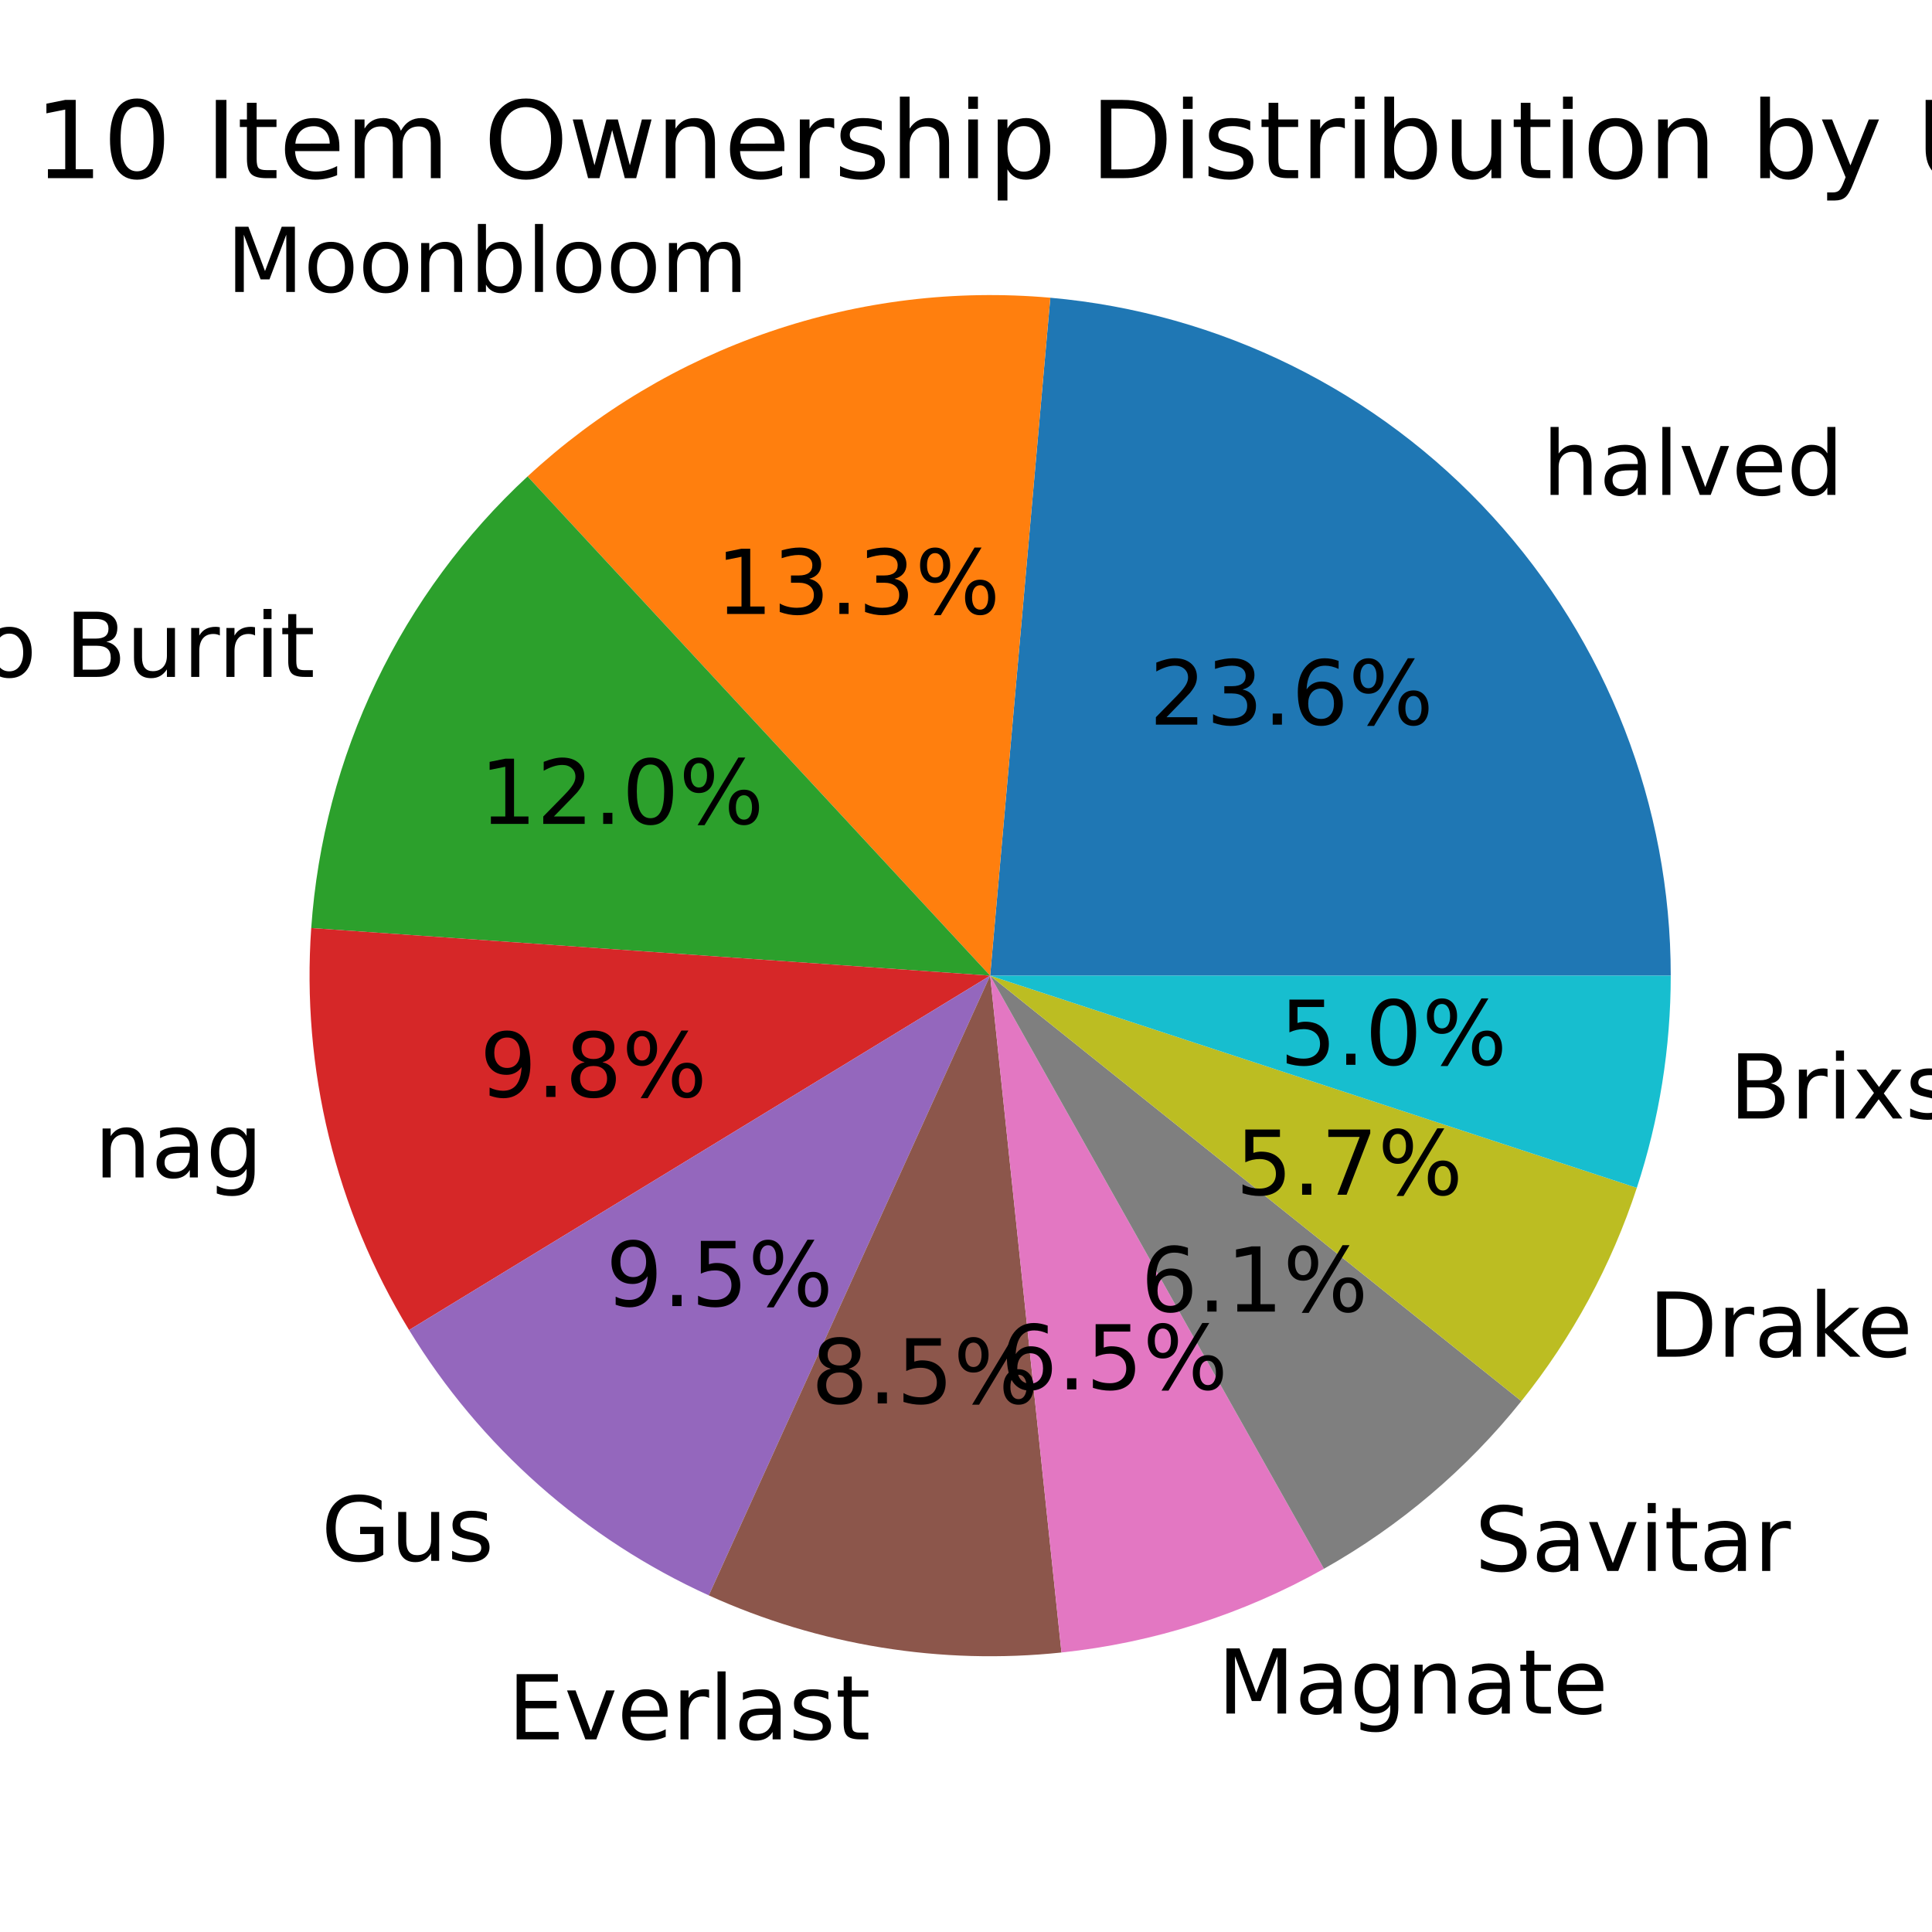
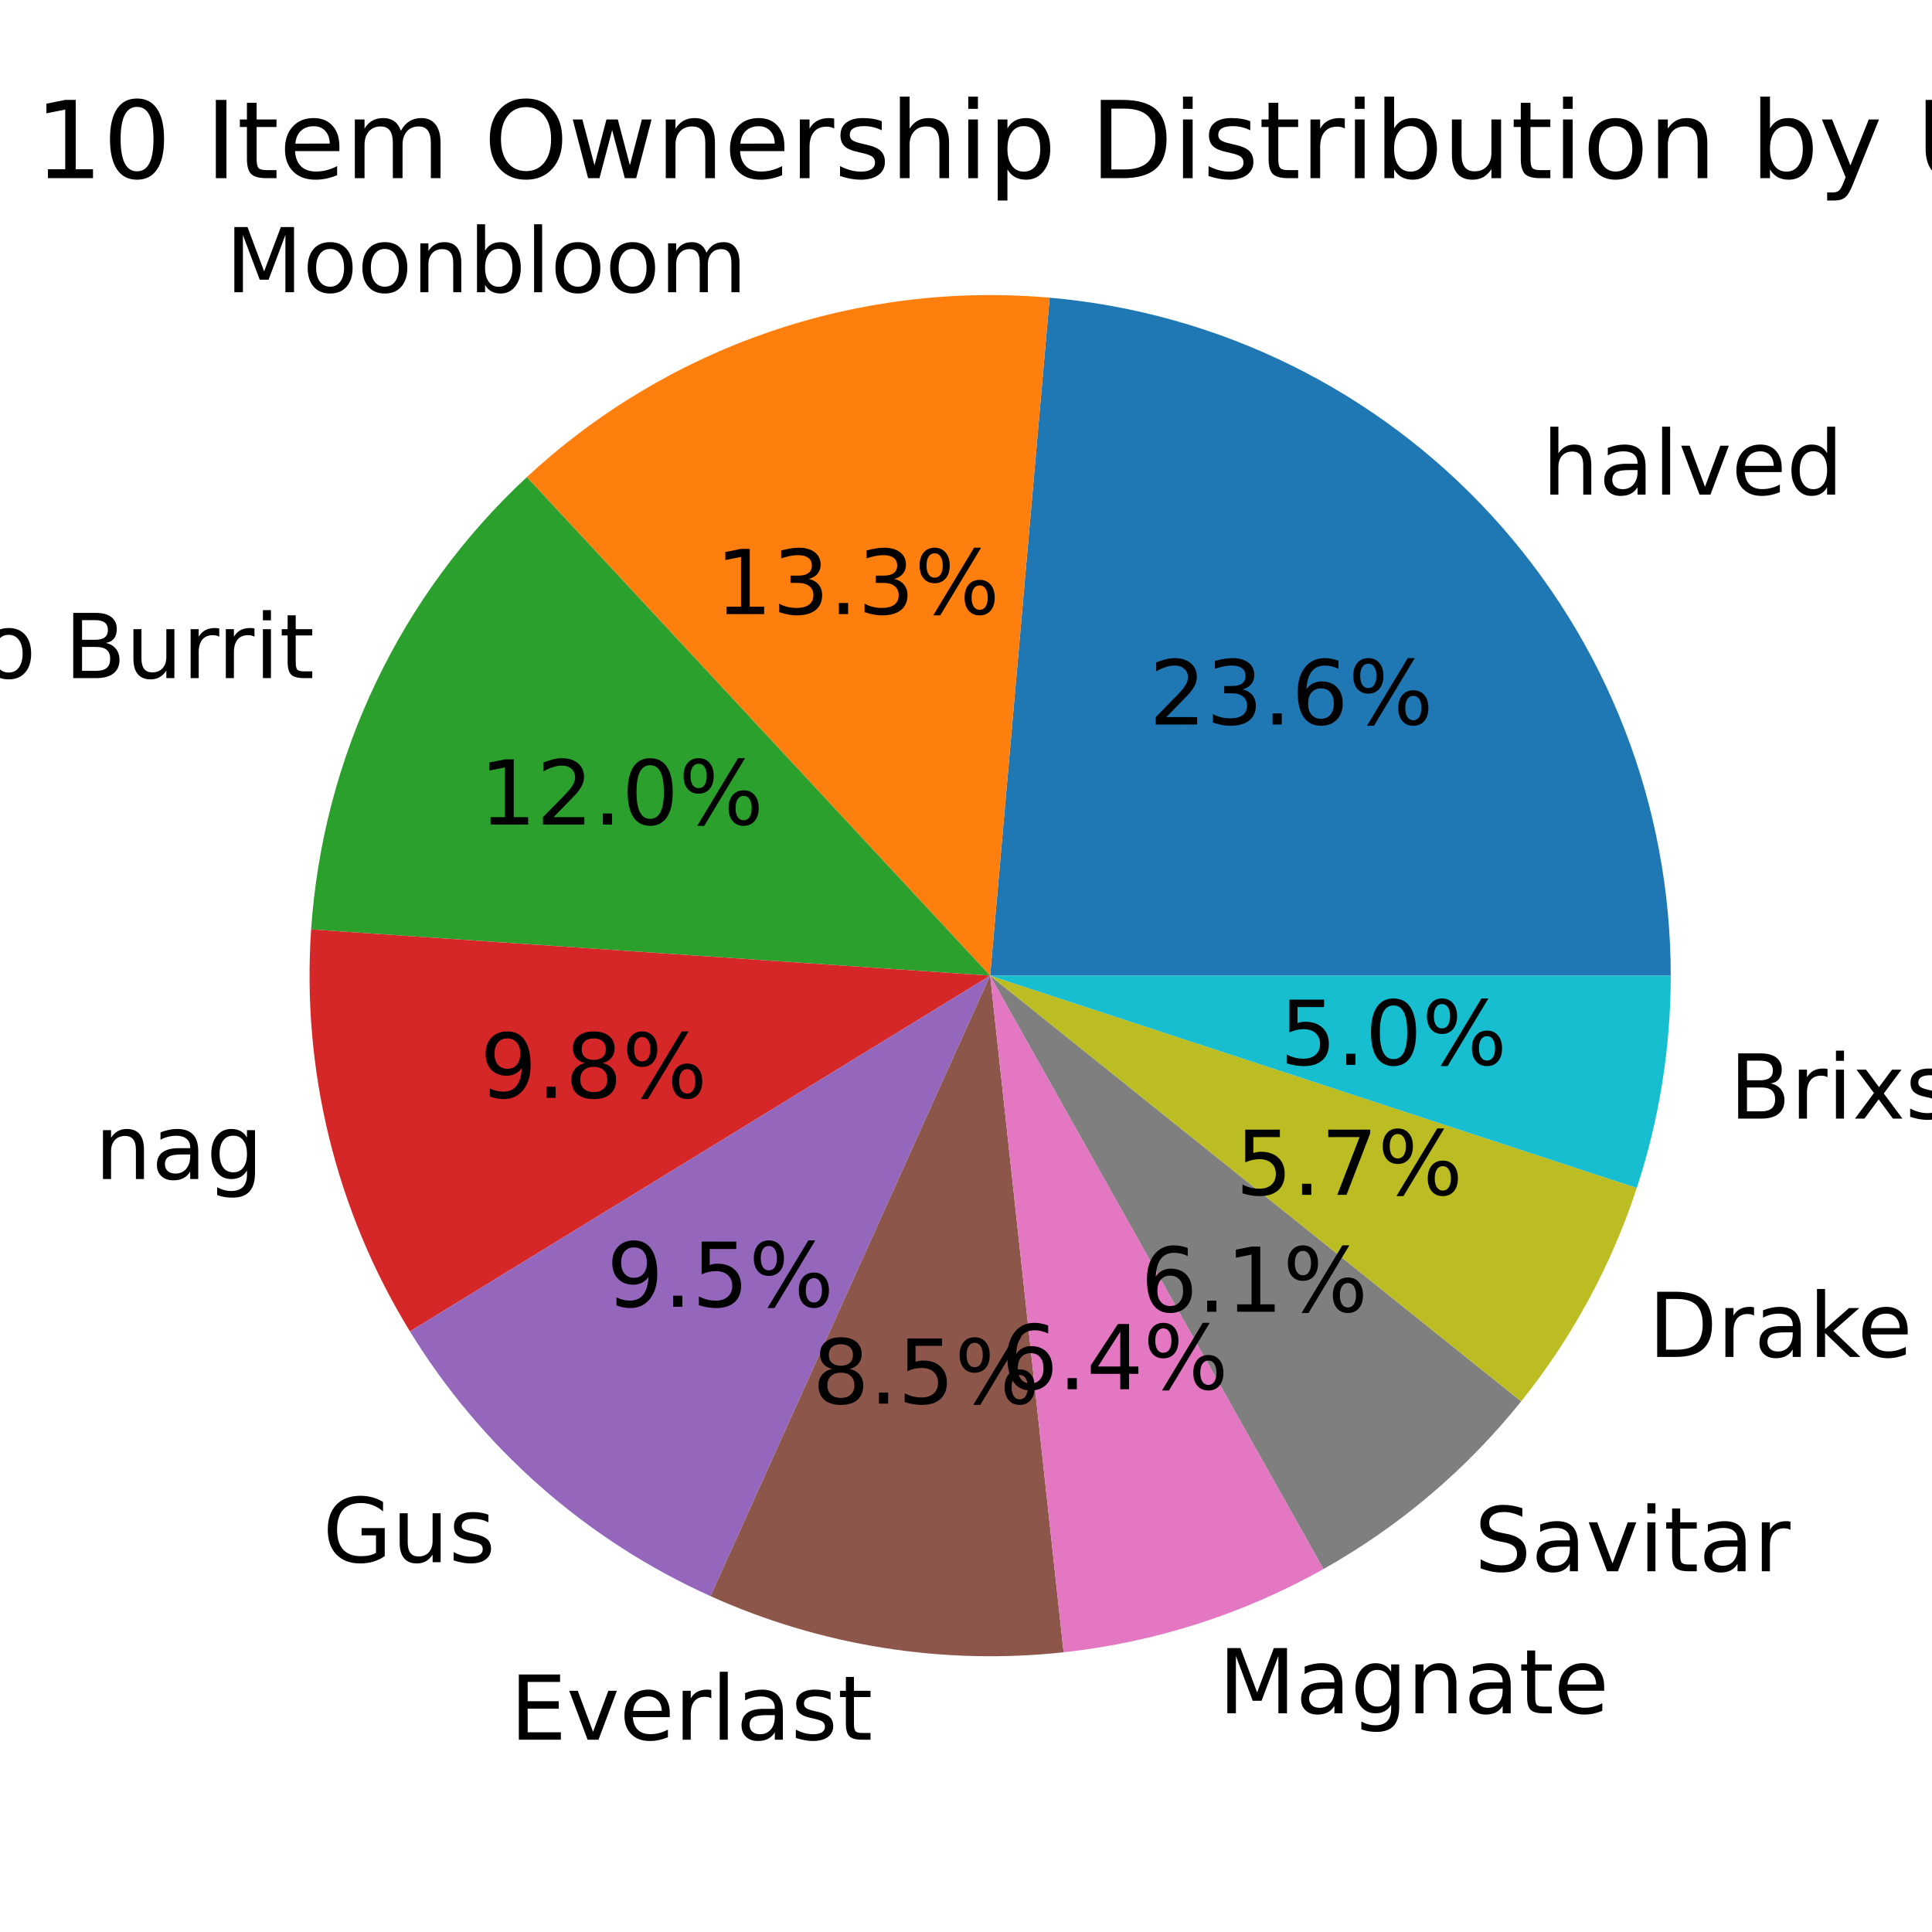
<svg xmlns="http://www.w3.org/2000/svg" xmlns:xlink="http://www.w3.org/1999/xlink" width="216pt" height="216pt" viewBox="0 0 216 216" version="1.1">
  <defs>
    <style type="text/css">*{stroke-linejoin: round; stroke-linecap: butt}</style>
  </defs>
  <g id="figure_1">
    <g id="patch_1">
      <path d="M 0 216  L 216 216  L 216 0  L 0 0  z " style="fill: #ffffff" />
    </g>
    <g id="axes_1">
      <g id="patch_2">
-         <path d="M 186.791 109.08  C 186.791 90.07 179.667 71.733 166.832 57.709  C 153.998 43.685 136.363 34.968 117.427 33.287  L 110.7 109.08  z " style="fill: #1f77b4" />
+         <path d="M 186.791 109.08  C 186.791 90.057 179.657 71.709 166.807 57.682  C 153.958 43.655 136.304 34.944 117.353 33.281  L 110.7 109.08  z " style="fill: #1f77b4" />
      </g>
      <g id="patch_3">
-         <path d="M 117.427 33.287  C 106.83 32.347 96.153 33.639 86.087 37.08  C 76.021 40.521 66.787 46.035 58.983 53.266  L 110.7 109.08  z " style="fill: #ff7f0e" />
+         <path d="M 117.353 33.281  C 106.749 32.35 96.066 33.655 85.997 37.111  C 75.928 40.567 66.696 46.097 58.899 53.345  L 110.7 109.08  z " style="fill: #ff7f0e" />
      </g>
      <g id="patch_4">
-         <path d="M 58.983 53.266  C 51.953 59.78 46.217 67.563 42.077 76.207  C 37.936 84.85 35.466 94.198 34.795 103.758  L 110.7 109.08  z " style="fill: #2ca02c" />
+         <path d="M 58.899 53.345  C 51.874 59.873 46.147 67.672 42.019 76.328  C 37.891 84.984 35.436 94.343 34.785 103.911  L 110.7 109.08  z " style="fill: #2ca02c" />
      </g>
      <g id="patch_5">
-         <path d="M 34.795 103.758  C 34.247 111.587 34.912 119.454 36.769 127.079  C 38.625 134.704 41.65 141.997 45.736 148.697  L 110.7 109.08  z " style="fill: #d62728" />
+         <path d="M 34.785 103.911  C 34.251 111.746 34.934 119.617 36.809 127.243  C 38.683 134.869 41.727 142.159 45.832 148.854  L 110.7 109.08  z " style="fill: #d62728" />
      </g>
      <g id="patch_6">
-         <path d="M 45.736 148.697  C 49.685 155.173 54.581 161.023 60.26 166.051  C 65.94 171.079 72.339 175.23 79.246 178.366  L 110.7 109.08  z " style="fill: #9467bd" />
+         <path d="M 45.832 148.854  C 49.8 155.325 54.713 161.166 60.41 166.183  C 66.106 171.199 72.521 175.335 79.441 178.454  L 110.7 109.08  z " style="fill: #9467bd" />
      </g>
      <g id="patch_7">
-         <path d="M 79.246 178.366  C 85.389 181.154 91.875 183.113 98.534 184.192  C 105.193 185.271 111.966 185.459 118.674 184.752  L 110.7 109.08  z " style="fill: #8c564b" />
+         <path d="M 79.441 178.454  C 85.595 181.227 92.091 183.169 98.758 184.228  C 105.425 185.287 112.203 185.455 118.913 184.726  L 110.7 109.08  z " style="fill: #8c564b" />
      </g>
      <g id="patch_8">
-         <path d="M 118.674 184.752  C 123.82 184.21 128.897 183.144 133.826 181.572  C 138.755 179.999 143.511 177.928 148.02 175.39  L 110.7 109.08  z " style="fill: #e377c2" />
+         <path d="M 118.913 184.726  C 124.008 184.173 129.034 183.107 133.915 181.543  C 138.796 179.979 143.506 177.927 147.974 175.416  L 110.7 109.08  z " style="fill: #e377c2" />
      </g>
      <g id="patch_9">
-         <path d="M 148.02 175.39  C 152.255 173.007 156.252 170.223 159.956 167.077  C 163.66 163.931 167.055 160.438 170.092 156.644  L 110.7 109.08  z " style="fill: #7f7f7f" />
+         <path d="M 147.974 175.416  C 152.213 173.034 156.215 170.251 159.923 167.105  C 163.632 163.959 167.03 160.465 170.071 156.671  L 110.7 109.08  z " style="fill: #7f7f7f" />
      </g>
      <g id="patch_10">
-         <path d="M 170.092 156.644  C 172.934 153.096 175.452 149.3 177.616 145.303  C 179.78 141.305 181.581 137.121 182.999 132.802  L 110.7 109.08  z " style="fill: #bcbd22" />
+         <path d="M 170.071 156.671  C 172.916 153.121 175.437 149.324 177.604 145.324  C 179.771 141.325 181.575 137.139 182.994 132.817  L 110.7 109.08  z " style="fill: #bcbd22" />
      </g>
      <g id="patch_11">
-         <path d="M 182.999 132.802  C 184.253 128.98 185.202 125.064 185.837 121.092  C 186.472 117.119 186.791 113.103 186.791 109.08  L 110.7 109.08  z " style="fill: #17becf" />
+         <path d="M 182.994 132.817  C 184.249 128.992 185.2 125.074 185.836 121.099  C 186.471 117.124 186.791 113.105 186.791 109.08  L 110.7 109.08  z " style="fill: #17becf" />
      </g>
      <g id="matplotlib.axis_1" />
      <g id="matplotlib.axis_2" />
      <g id="text_1">
-         <g transform="translate(172.4457 55.3313) scale(0.1 -0.1)">
+         <g transform="translate(172.4182 55.3013) scale(0.1 -0.1)">
          <defs>
            <path id="DejaVuSans-68" d="M 3513 2113  L 3513 0  L 2938 0  L 2938 2094  Q 2938 2591 2744 2837  Q 2550 3084 2163 3084  Q 1697 3084 1428 2787  Q 1159 2491 1159 1978  L 1159 0  L 581 0  L 581 4863  L 1159 4863  L 1159 2956  Q 1366 3272 1645 3428  Q 1925 3584 2291 3584  Q 2894 3584 3203 3211  Q 3513 2838 3513 2113  z " transform="scale(0.015625)" />
            <path id="DejaVuSans-61" d="M 2194 1759  Q 1497 1759 1228 1600  Q 959 1441 959 1056  Q 959 750 1161 570  Q 1363 391 1709 391  Q 2188 391 2477 730  Q 2766 1069 2766 1631  L 2766 1759  L 2194 1759  z M 3341 1997  L 3341 0  L 2766 0  L 2766 531  Q 2569 213 2275 61  Q 1981 -91 1556 -91  Q 1019 -91 701 211  Q 384 513 384 1019  Q 384 1609 779 1909  Q 1175 2209 1959 2209  L 2766 2209  L 2766 2266  Q 2766 2663 2505 2880  Q 2244 3097 1772 3097  Q 1472 3097 1187 3025  Q 903 2953 641 2809  L 641 3341  Q 956 3463 1253 3523  Q 1550 3584 1831 3584  Q 2591 3584 2966 3190  Q 3341 2797 3341 1997  z " transform="scale(0.015625)" />
            <path id="DejaVuSans-6c" d="M 603 4863  L 1178 4863  L 1178 0  L 603 0  L 603 4863  z " transform="scale(0.015625)" />
            <path id="DejaVuSans-76" d="M 191 3500  L 800 3500  L 1894 563  L 2988 3500  L 3597 3500  L 2284 0  L 1503 0  L 191 3500  z " transform="scale(0.015625)" />
            <path id="DejaVuSans-65" d="M 3597 1894  L 3597 1613  L 953 1613  Q 991 1019 1311 708  Q 1631 397 2203 397  Q 2534 397 2845 478  Q 3156 559 3463 722  L 3463 178  Q 3153 47 2828 -22  Q 2503 -91 2169 -91  Q 1331 -91 842 396  Q 353 884 353 1716  Q 353 2575 817 3079  Q 1281 3584 2069 3584  Q 2775 3584 3186 3129  Q 3597 2675 3597 1894  z M 3022 2063  Q 3016 2534 2758 2815  Q 2500 3097 2075 3097  Q 1594 3097 1305 2825  Q 1016 2553 972 2059  L 3022 2063  z " transform="scale(0.015625)" />
            <path id="DejaVuSans-64" d="M 2906 2969  L 2906 4863  L 3481 4863  L 3481 0  L 2906 0  L 2906 525  Q 2725 213 2448 61  Q 2172 -91 1784 -91  Q 1150 -91 751 415  Q 353 922 353 1747  Q 353 2572 751 3078  Q 1150 3584 1784 3584  Q 2172 3584 2448 3432  Q 2725 3281 2906 2969  z M 947 1747  Q 947 1113 1208 752  Q 1469 391 1925 391  Q 2381 391 2643 752  Q 2906 1113 2906 1747  Q 2906 2381 2643 2742  Q 2381 3103 1925 3103  Q 1469 3103 1208 2742  Q 947 2381 947 1747  z " transform="scale(0.015625)" />
          </defs>
          <use xlink:href="#DejaVuSans-68" />
          <use xlink:href="#DejaVuSans-61" x="63.379" />
          <use xlink:href="#DejaVuSans-6c" x="124.658" />
          <use xlink:href="#DejaVuSans-76" x="152.441" />
          <use xlink:href="#DejaVuSans-65" x="211.621" />
          <use xlink:href="#DejaVuSans-64" x="273.145" />
        </g>
      </g>
      <g id="text_2">
-         <g transform="translate(128.4959 81.01678) scale(0.1 -0.1)">
+         <g transform="translate(128.4809 81.00042) scale(0.1 -0.1)">
          <defs>
            <path id="DejaVuSans-32" d="M 1228 531  L 3431 531  L 3431 0  L 469 0  L 469 531  Q 828 903 1448 1529  Q 2069 2156 2228 2338  Q 2531 2678 2651 2914  Q 2772 3150 2772 3378  Q 2772 3750 2511 3984  Q 2250 4219 1831 4219  Q 1534 4219 1204 4116  Q 875 4013 500 3803  L 500 4441  Q 881 4594 1212 4672  Q 1544 4750 1819 4750  Q 2544 4750 2975 4387  Q 3406 4025 3406 3419  Q 3406 3131 3298 2873  Q 3191 2616 2906 2266  Q 2828 2175 2409 1742  Q 1991 1309 1228 531  z " transform="scale(0.015625)" />
            <path id="DejaVuSans-33" d="M 2597 2516  Q 3050 2419 3304 2112  Q 3559 1806 3559 1356  Q 3559 666 3084 287  Q 2609 -91 1734 -91  Q 1441 -91 1130 -33  Q 819 25 488 141  L 488 750  Q 750 597 1062 519  Q 1375 441 1716 441  Q 2309 441 2620 675  Q 2931 909 2931 1356  Q 2931 1769 2642 2001  Q 2353 2234 1838 2234  L 1294 2234  L 1294 2753  L 1863 2753  Q 2328 2753 2575 2939  Q 2822 3125 2822 3475  Q 2822 3834 2567 4026  Q 2313 4219 1838 4219  Q 1578 4219 1281 4162  Q 984 4106 628 3988  L 628 4550  Q 988 4650 1302 4700  Q 1616 4750 1894 4750  Q 2613 4750 3031 4423  Q 3450 4097 3450 3541  Q 3450 3153 3228 2886  Q 3006 2619 2597 2516  z " transform="scale(0.015625)" />
            <path id="DejaVuSans-2e" d="M 684 794  L 1344 794  L 1344 0  L 684 0  L 684 794  z " transform="scale(0.015625)" />
            <path id="DejaVuSans-36" d="M 2113 2584  Q 1688 2584 1439 2293  Q 1191 2003 1191 1497  Q 1191 994 1439 701  Q 1688 409 2113 409  Q 2538 409 2786 701  Q 3034 994 3034 1497  Q 3034 2003 2786 2293  Q 2538 2584 2113 2584  z M 3366 4563  L 3366 3988  Q 3128 4100 2886 4159  Q 2644 4219 2406 4219  Q 1781 4219 1451 3797  Q 1122 3375 1075 2522  Q 1259 2794 1537 2939  Q 1816 3084 2150 3084  Q 2853 3084 3261 2657  Q 3669 2231 3669 1497  Q 3669 778 3244 343  Q 2819 -91 2113 -91  Q 1303 -91 875 529  Q 447 1150 447 2328  Q 447 3434 972 4092  Q 1497 4750 2381 4750  Q 2619 4750 2861 4703  Q 3103 4656 3366 4563  z " transform="scale(0.015625)" />
            <path id="DejaVuSans-25" d="M 4653 2053  Q 4381 2053 4226 1822  Q 4072 1591 4072 1178  Q 4072 772 4226 539  Q 4381 306 4653 306  Q 4919 306 5073 539  Q 5228 772 5228 1178  Q 5228 1588 5073 1820  Q 4919 2053 4653 2053  z M 4653 2450  Q 5147 2450 5437 2106  Q 5728 1763 5728 1178  Q 5728 594 5436 251  Q 5144 -91 4653 -91  Q 4153 -91 3862 251  Q 3572 594 3572 1178  Q 3572 1766 3864 2108  Q 4156 2450 4653 2450  z M 1428 4353  Q 1159 4353 1004 4120  Q 850 3888 850 3481  Q 850 3069 1003 2837  Q 1156 2606 1428 2606  Q 1700 2606 1854 2837  Q 2009 3069 2009 3481  Q 2009 3884 1853 4118  Q 1697 4353 1428 4353  z M 4250 4750  L 4750 4750  L 1831 -91  L 1331 -91  L 4250 4750  z M 1428 4750  Q 1922 4750 2215 4408  Q 2509 4066 2509 3481  Q 2509 2891 2217 2550  Q 1925 2209 1428 2209  Q 931 2209 642 2551  Q 353 2894 353 3481  Q 353 4063 643 4406  Q 934 4750 1428 4750  z " transform="scale(0.015625)" />
          </defs>
          <use xlink:href="#DejaVuSans-32" />
          <use xlink:href="#DejaVuSans-33" x="63.623" />
          <use xlink:href="#DejaVuSans-2e" x="127.246" />
          <use xlink:href="#DejaVuSans-36" x="159.033" />
          <use xlink:href="#DejaVuSans-25" x="222.656" />
        </g>
      </g>
      <g id="text_3">
-         <g transform="translate(25.3178 32.63919) scale(0.1 -0.1)">
+         <g transform="translate(25.21914 32.67299) scale(0.1 -0.1)">
          <defs>
            <path id="DejaVuSans-4d" d="M 628 4666  L 1569 4666  L 2759 1491  L 3956 4666  L 4897 4666  L 4897 0  L 4281 0  L 4281 4097  L 3078 897  L 2444 897  L 1241 4097  L 1241 0  L 628 0  L 628 4666  z " transform="scale(0.015625)" />
            <path id="DejaVuSans-6f" d="M 1959 3097  Q 1497 3097 1228 2736  Q 959 2375 959 1747  Q 959 1119 1226 758  Q 1494 397 1959 397  Q 2419 397 2687 759  Q 2956 1122 2956 1747  Q 2956 2369 2687 2733  Q 2419 3097 1959 3097  z M 1959 3584  Q 2709 3584 3137 3096  Q 3566 2609 3566 1747  Q 3566 888 3137 398  Q 2709 -91 1959 -91  Q 1206 -91 779 398  Q 353 888 353 1747  Q 353 2609 779 3096  Q 1206 3584 1959 3584  z " transform="scale(0.015625)" />
            <path id="DejaVuSans-6e" d="M 3513 2113  L 3513 0  L 2938 0  L 2938 2094  Q 2938 2591 2744 2837  Q 2550 3084 2163 3084  Q 1697 3084 1428 2787  Q 1159 2491 1159 1978  L 1159 0  L 581 0  L 581 3500  L 1159 3500  L 1159 2956  Q 1366 3272 1645 3428  Q 1925 3584 2291 3584  Q 2894 3584 3203 3211  Q 3513 2838 3513 2113  z " transform="scale(0.015625)" />
            <path id="DejaVuSans-62" d="M 3116 1747  Q 3116 2381 2855 2742  Q 2594 3103 2138 3103  Q 1681 3103 1420 2742  Q 1159 2381 1159 1747  Q 1159 1113 1420 752  Q 1681 391 2138 391  Q 2594 391 2855 752  Q 3116 1113 3116 1747  z M 1159 2969  Q 1341 3281 1617 3432  Q 1894 3584 2278 3584  Q 2916 3584 3314 3078  Q 3713 2572 3713 1747  Q 3713 922 3314 415  Q 2916 -91 2278 -91  Q 1894 -91 1617 61  Q 1341 213 1159 525  L 1159 0  L 581 0  L 581 4863  L 1159 4863  L 1159 2969  z " transform="scale(0.015625)" />
            <path id="DejaVuSans-6d" d="M 3328 2828  Q 3544 3216 3844 3400  Q 4144 3584 4550 3584  Q 5097 3584 5394 3201  Q 5691 2819 5691 2113  L 5691 0  L 5113 0  L 5113 2094  Q 5113 2597 4934 2840  Q 4756 3084 4391 3084  Q 3944 3084 3684 2787  Q 3425 2491 3425 1978  L 3425 0  L 2847 0  L 2847 2094  Q 2847 2600 2669 2842  Q 2491 3084 2119 3084  Q 1678 3084 1418 2786  Q 1159 2488 1159 1978  L 1159 0  L 581 0  L 581 3500  L 1159 3500  L 1159 2956  Q 1356 3278 1631 3431  Q 1906 3584 2284 3584  Q 2666 3584 2933 3390  Q 3200 3197 3328 2828  z " transform="scale(0.015625)" />
          </defs>
          <use xlink:href="#DejaVuSans-4d" />
          <use xlink:href="#DejaVuSans-6f" x="86.279" />
          <use xlink:href="#DejaVuSans-6f" x="147.461" />
          <use xlink:href="#DejaVuSans-6e" x="208.643" />
          <use xlink:href="#DejaVuSans-62" x="272.021" />
          <use xlink:href="#DejaVuSans-6c" x="335.498" />
          <use xlink:href="#DejaVuSans-6f" x="363.281" />
          <use xlink:href="#DejaVuSans-6f" x="424.463" />
          <use xlink:href="#DejaVuSans-6d" x="485.645" />
        </g>
      </g>
      <g id="text_4">
-         <g transform="translate(80.04856 68.63927) scale(0.1 -0.1)">
+         <g transform="translate(79.99474 68.65771) scale(0.1 -0.1)">
          <defs>
            <path id="DejaVuSans-31" d="M 794 531  L 1825 531  L 1825 4091  L 703 3866  L 703 4441  L 1819 4666  L 2450 4666  L 2450 531  L 3481 531  L 3481 0  L 794 0  L 794 531  z " transform="scale(0.015625)" />
          </defs>
          <use xlink:href="#DejaVuSans-31" />
          <use xlink:href="#DejaVuSans-33" x="63.623" />
          <use xlink:href="#DejaVuSans-2e" x="127.246" />
          <use xlink:href="#DejaVuSans-33" x="159.033" />
          <use xlink:href="#DejaVuSans-25" x="222.656" />
        </g>
      </g>
      <g id="text_5">
-         <g transform="translate(-34.39976 75.67863) scale(0.1 -0.1)">
+         <g transform="translate(-34.46354 75.81207) scale(0.1 -0.1)">
          <defs>
            <path id="DejaVuSans-42" d="M 1259 2228  L 1259 519  L 2272 519  Q 2781 519 3026 730  Q 3272 941 3272 1375  Q 3272 1813 3026 2020  Q 2781 2228 2272 2228  L 1259 2228  z M 1259 4147  L 1259 2741  L 2194 2741  Q 2656 2741 2882 2914  Q 3109 3088 3109 3444  Q 3109 3797 2882 3972  Q 2656 4147 2194 4147  L 1259 4147  z M 628 4666  L 2241 4666  Q 2963 4666 3353 4366  Q 3744 4066 3744 3513  Q 3744 3084 3544 2831  Q 3344 2578 2956 2516  Q 3422 2416 3680 2098  Q 3938 1781 3938 1306  Q 3938 681 3513 340  Q 3088 0 2303 0  L 628 0  L 628 4666  z " transform="scale(0.015625)" />
            <path id="DejaVuSans-69" d="M 603 3500  L 1178 3500  L 1178 0  L 603 0  L 603 3500  z M 603 4863  L 1178 4863  L 1178 4134  L 603 4134  L 603 4863  z " transform="scale(0.015625)" />
            <path id="DejaVuSans-74" d="M 1172 4494  L 1172 3500  L 2356 3500  L 2356 3053  L 1172 3053  L 1172 1153  Q 1172 725 1289 603  Q 1406 481 1766 481  L 2356 481  L 2356 0  L 1766 0  Q 1100 0 847 248  Q 594 497 594 1153  L 594 3053  L 172 3053  L 172 3500  L 594 3500  L 594 4494  L 1172 4494  z " transform="scale(0.015625)" />
            <path id="DejaVuSans-20" transform="scale(0.015625)" />
            <path id="DejaVuSans-75" d="M 544 1381  L 544 3500  L 1119 3500  L 1119 1403  Q 1119 906 1312 657  Q 1506 409 1894 409  Q 2359 409 2629 706  Q 2900 1003 2900 1516  L 2900 3500  L 3475 3500  L 3475 0  L 2900 0  L 2900 538  Q 2691 219 2414 64  Q 2138 -91 1772 -91  Q 1169 -91 856 284  Q 544 659 544 1381  z M 1991 3584  L 1991 3584  z " transform="scale(0.015625)" />
            <path id="DejaVuSans-72" d="M 2631 2963  Q 2534 3019 2420 3045  Q 2306 3072 2169 3072  Q 1681 3072 1420 2755  Q 1159 2438 1159 1844  L 1159 0  L 581 0  L 581 3500  L 1159 3500  L 1159 2956  Q 1341 3275 1631 3429  Q 1922 3584 2338 3584  Q 2397 3584 2469 3576  Q 2541 3569 2628 3553  L 2631 2963  z " transform="scale(0.015625)" />
          </defs>
          <use xlink:href="#DejaVuSans-42" />
          <use xlink:href="#DejaVuSans-61" x="68.604" />
          <use xlink:href="#DejaVuSans-6e" x="129.883" />
          <use xlink:href="#DejaVuSans-64" x="193.262" />
          <use xlink:href="#DejaVuSans-69" x="256.738" />
          <use xlink:href="#DejaVuSans-74" x="284.521" />
          <use xlink:href="#DejaVuSans-6f" x="323.73" />
          <use xlink:href="#DejaVuSans-20" x="384.912" />
          <use xlink:href="#DejaVuSans-42" x="416.699" />
          <use xlink:href="#DejaVuSans-75" x="485.303" />
          <use xlink:href="#DejaVuSans-72" x="548.682" />
          <use xlink:href="#DejaVuSans-72" x="588.045" />
          <use xlink:href="#DejaVuSans-69" x="629.158" />
          <use xlink:href="#DejaVuSans-74" x="656.941" />
        </g>
      </g>
      <g id="text_6">
-         <g transform="translate(53.64239 92.11533) scale(0.1 -0.1)">
+         <g transform="translate(53.6076 92.18812) scale(0.1 -0.1)">
          <defs>
            <path id="DejaVuSans-30" d="M 2034 4250  Q 1547 4250 1301 3770  Q 1056 3291 1056 2328  Q 1056 1369 1301 889  Q 1547 409 2034 409  Q 2525 409 2770 889  Q 3016 1369 3016 2328  Q 3016 3291 2770 3770  Q 2525 4250 2034 4250  z M 2034 4750  Q 2819 4750 3233 4129  Q 3647 3509 3647 2328  Q 3647 1150 3233 529  Q 2819 -91 2034 -91  Q 1250 -91 836 529  Q 422 1150 422 2328  Q 422 3509 836 4129  Q 1250 4750 2034 4750  z " transform="scale(0.015625)" />
          </defs>
          <use xlink:href="#DejaVuSans-31" />
          <use xlink:href="#DejaVuSans-32" x="63.623" />
          <use xlink:href="#DejaVuSans-2e" x="127.246" />
          <use xlink:href="#DejaVuSans-30" x="159.033" />
          <use xlink:href="#DejaVuSans-25" x="222.656" />
        </g>
      </g>
      <g id="text_7">
-         <g transform="translate(10.56134 131.6384) scale(0.1 -0.1)">
+         <g transform="translate(10.60542 131.8186) scale(0.1 -0.1)">
          <defs>
            <path id="DejaVuSans-67" d="M 2906 1791  Q 2906 2416 2648 2759  Q 2391 3103 1925 3103  Q 1463 3103 1205 2759  Q 947 2416 947 1791  Q 947 1169 1205 825  Q 1463 481 1925 481  Q 2391 481 2648 825  Q 2906 1169 2906 1791  z M 3481 434  Q 3481 -459 3084 -895  Q 2688 -1331 1869 -1331  Q 1566 -1331 1297 -1286  Q 1028 -1241 775 -1147  L 775 -588  Q 1028 -725 1275 -790  Q 1522 -856 1778 -856  Q 2344 -856 2625 -561  Q 2906 -266 2906 331  L 2906 616  Q 2728 306 2450 153  Q 2172 0 1784 0  Q 1141 0 747 490  Q 353 981 353 1791  Q 353 2603 747 3093  Q 1141 3584 1784 3584  Q 2172 3584 2450 3431  Q 2728 3278 2906 2969  L 2906 3500  L 3481 3500  L 3481 434  z " transform="scale(0.015625)" />
          </defs>
          <use xlink:href="#DejaVuSans-6e" />
          <use xlink:href="#DejaVuSans-61" x="63.379" />
          <use xlink:href="#DejaVuSans-67" x="124.658" />
        </g>
      </g>
      <g id="text_8">
-         <g transform="translate(53.63878 122.6388) scale(0.1 -0.1)">
+         <g transform="translate(53.66283 122.7371) scale(0.1 -0.1)">
          <defs>
            <path id="DejaVuSans-39" d="M 703 97  L 703 672  Q 941 559 1184 500  Q 1428 441 1663 441  Q 2288 441 2617 861  Q 2947 1281 2994 2138  Q 2813 1869 2534 1725  Q 2256 1581 1919 1581  Q 1219 1581 811 2004  Q 403 2428 403 3163  Q 403 3881 828 4315  Q 1253 4750 1959 4750  Q 2769 4750 3195 4129  Q 3622 3509 3622 2328  Q 3622 1225 3098 567  Q 2575 -91 1691 -91  Q 1453 -91 1209 -44  Q 966 3 703 97  z M 1959 2075  Q 2384 2075 2632 2365  Q 2881 2656 2881 3163  Q 2881 3666 2632 3958  Q 2384 4250 1959 4250  Q 1534 4250 1286 3958  Q 1038 3666 1038 3163  Q 1038 2656 1286 2365  Q 1534 2075 1959 2075  z " transform="scale(0.015625)" />
            <path id="DejaVuSans-38" d="M 2034 2216  Q 1584 2216 1326 1975  Q 1069 1734 1069 1313  Q 1069 891 1326 650  Q 1584 409 2034 409  Q 2484 409 2743 651  Q 3003 894 3003 1313  Q 3003 1734 2745 1975  Q 2488 2216 2034 2216  z M 1403 2484  Q 997 2584 770 2862  Q 544 3141 544 3541  Q 544 4100 942 4425  Q 1341 4750 2034 4750  Q 2731 4750 3128 4425  Q 3525 4100 3525 3541  Q 3525 3141 3298 2862  Q 3072 2584 2669 2484  Q 3125 2378 3379 2068  Q 3634 1759 3634 1313  Q 3634 634 3220 271  Q 2806 -91 2034 -91  Q 1263 -91 848 271  Q 434 634 434 1313  Q 434 1759 690 2068  Q 947 2378 1403 2484  z M 1172 3481  Q 1172 3119 1398 2916  Q 1625 2713 2034 2713  Q 2441 2713 2670 2916  Q 2900 3119 2900 3481  Q 2900 3844 2670 4047  Q 2441 4250 2034 4250  Q 1625 4250 1398 4047  Q 1172 3844 1172 3481  z " transform="scale(0.015625)" />
          </defs>
          <use xlink:href="#DejaVuSans-39" />
          <use xlink:href="#DejaVuSans-2e" x="63.623" />
          <use xlink:href="#DejaVuSans-38" x="95.41" />
          <use xlink:href="#DejaVuSans-25" x="159.033" />
        </g>
      </g>
      <g id="text_9">
-         <g transform="translate(35.92117 174.5073) scale(0.1 -0.1)">
+         <g transform="translate(36.08522 174.6522) scale(0.1 -0.1)">
          <defs>
            <path id="DejaVuSans-47" d="M 3809 666  L 3809 1919  L 2778 1919  L 2778 2438  L 4434 2438  L 4434 434  Q 4069 175 3628 42  Q 3188 -91 2688 -91  Q 1594 -91 976 548  Q 359 1188 359 2328  Q 359 3472 976 4111  Q 1594 4750 2688 4750  Q 3144 4750 3555 4637  Q 3966 4525 4313 4306  L 4313 3634  Q 3963 3931 3569 4081  Q 3175 4231 2741 4231  Q 1884 4231 1454 3753  Q 1025 3275 1025 2328  Q 1025 1384 1454 906  Q 1884 428 2741 428  Q 3075 428 3337 486  Q 3600 544 3809 666  z " transform="scale(0.015625)" />
            <path id="DejaVuSans-73" d="M 2834 3397  L 2834 2853  Q 2591 2978 2328 3040  Q 2066 3103 1784 3103  Q 1356 3103 1142 2972  Q 928 2841 928 2578  Q 928 2378 1081 2264  Q 1234 2150 1697 2047  L 1894 2003  Q 2506 1872 2764 1633  Q 3022 1394 3022 966  Q 3022 478 2636 193  Q 2250 -91 1575 -91  Q 1294 -91 989 -36  Q 684 19 347 128  L 347 722  Q 666 556 975 473  Q 1284 391 1588 391  Q 1994 391 2212 530  Q 2431 669 2431 922  Q 2431 1156 2273 1281  Q 2116 1406 1581 1522  L 1381 1569  Q 847 1681 609 1914  Q 372 2147 372 2553  Q 372 3047 722 3315  Q 1072 3584 1716 3584  Q 2034 3584 2315 3537  Q 2597 3491 2834 3397  z " transform="scale(0.015625)" />
          </defs>
          <use xlink:href="#DejaVuSans-47" />
          <use xlink:href="#DejaVuSans-75" x="77.49" />
          <use xlink:href="#DejaVuSans-73" x="140.869" />
        </g>
      </g>
      <g id="text_10">
-         <g transform="translate(67.73392 146.0219) scale(0.1 -0.1)">
+         <g transform="translate(67.8234 146.1009) scale(0.1 -0.1)">
          <defs>
            <path id="DejaVuSans-35" d="M 691 4666  L 3169 4666  L 3169 4134  L 1269 4134  L 1269 2991  Q 1406 3038 1543 3061  Q 1681 3084 1819 3084  Q 2600 3084 3056 2656  Q 3513 2228 3513 1497  Q 3513 744 3044 326  Q 2575 -91 1722 -91  Q 1428 -91 1123 -41  Q 819 9 494 109  L 494 744  Q 775 591 1075 516  Q 1375 441 1709 441  Q 2250 441 2565 725  Q 2881 1009 2881 1497  Q 2881 1984 2565 2268  Q 2250 2553 1709 2553  Q 1456 2553 1204 2497  Q 953 2441 691 2322  L 691 4666  z " transform="scale(0.015625)" />
          </defs>
          <use xlink:href="#DejaVuSans-39" />
          <use xlink:href="#DejaVuSans-2e" x="63.623" />
          <use xlink:href="#DejaVuSans-35" x="95.41" />
          <use xlink:href="#DejaVuSans-25" x="159.033" />
        </g>
      </g>
      <g id="text_11">
-         <g transform="translate(56.77969 194.4626) scale(0.1 -0.1)">
+         <g transform="translate(57.02636 194.5021) scale(0.1 -0.1)">
          <defs>
            <path id="DejaVuSans-45" d="M 628 4666  L 3578 4666  L 3578 4134  L 1259 4134  L 1259 2753  L 3481 2753  L 3481 2222  L 1259 2222  L 1259 531  L 3634 531  L 3634 0  L 628 0  L 628 4666  z " transform="scale(0.015625)" />
          </defs>
          <use xlink:href="#DejaVuSans-45" />
          <use xlink:href="#DejaVuSans-76" x="63.184" />
          <use xlink:href="#DejaVuSans-65" x="122.363" />
          <use xlink:href="#DejaVuSans-72" x="183.887" />
          <use xlink:href="#DejaVuSans-6c" x="225" />
          <use xlink:href="#DejaVuSans-61" x="252.783" />
          <use xlink:href="#DejaVuSans-73" x="314.062" />
          <use xlink:href="#DejaVuSans-74" x="366.162" />
        </g>
      </g>
      <g id="text_12">
-         <g transform="translate(90.69794 156.9066) scale(0.1 -0.1)">
+         <g transform="translate(90.83249 156.9281) scale(0.1 -0.1)">
          <use xlink:href="#DejaVuSans-38" />
          <use xlink:href="#DejaVuSans-2e" x="63.623" />
          <use xlink:href="#DejaVuSans-35" x="95.41" />
          <use xlink:href="#DejaVuSans-25" x="159.033" />
        </g>
      </g>
      <g id="text_13">
-         <g transform="translate(136.1383 191.5801) scale(0.1 -0.1)">
+         <g transform="translate(136.2365 191.5487) scale(0.1 -0.1)">
          <use xlink:href="#DejaVuSans-4d" />
          <use xlink:href="#DejaVuSans-61" x="86.279" />
          <use xlink:href="#DejaVuSans-67" x="147.559" />
          <use xlink:href="#DejaVuSans-6e" x="211.035" />
          <use xlink:href="#DejaVuSans-61" x="274.414" />
          <use xlink:href="#DejaVuSans-74" x="335.693" />
          <use xlink:href="#DejaVuSans-65" x="374.902" />
        </g>
      </g>
      <g id="text_14">
-         <g transform="translate(111.8731 155.3343) scale(0.1 -0.1)">
+         <g transform="translate(111.9267 155.3172) scale(0.1 -0.1)">
+           <defs>
+             <path id="DejaVuSans-34" d="M 2419 4116  L 825 1625  L 2419 1625  L 2419 4116  z M 2253 4666  L 3047 4666  L 3047 1625  L 3713 1625  L 3713 1100  L 3047 1100  L 3047 0  L 2419 0  L 2419 1100  L 313 1100  L 313 1709  L 2253 4666  z " transform="scale(0.015625)" />
+           </defs>
          <use xlink:href="#DejaVuSans-36" />
          <use xlink:href="#DejaVuSans-2e" x="63.623" />
-           <use xlink:href="#DejaVuSans-35" x="95.41" />
+           <use xlink:href="#DejaVuSans-34" x="95.41" />
          <use xlink:href="#DejaVuSans-25" x="159.033" />
        </g>
      </g>
      <g id="text_15">
-         <g transform="translate(164.8817 175.6362) scale(0.1 -0.1)">
+         <g transform="translate(164.8454 175.667) scale(0.1 -0.1)">
          <defs>
            <path id="DejaVuSans-53" d="M 3425 4513  L 3425 3897  Q 3066 4069 2747 4153  Q 2428 4238 2131 4238  Q 1616 4238 1336 4038  Q 1056 3838 1056 3469  Q 1056 3159 1242 3001  Q 1428 2844 1947 2747  L 2328 2669  Q 3034 2534 3370 2195  Q 3706 1856 3706 1288  Q 3706 609 3251 259  Q 2797 -91 1919 -91  Q 1588 -91 1214 -16  Q 841 59 441 206  L 441 856  Q 825 641 1194 531  Q 1563 422 1919 422  Q 2459 422 2753 634  Q 3047 847 3047 1241  Q 3047 1584 2836 1778  Q 2625 1972 2144 2069  L 1759 2144  Q 1053 2284 737 2584  Q 422 2884 422 3419  Q 422 4038 858 4394  Q 1294 4750 2059 4750  Q 2388 4750 2728 4690  Q 3069 4631 3425 4513  z " transform="scale(0.015625)" />
          </defs>
          <use xlink:href="#DejaVuSans-53" />
          <use xlink:href="#DejaVuSans-61" x="63.477" />
          <use xlink:href="#DejaVuSans-76" x="124.756" />
          <use xlink:href="#DejaVuSans-69" x="183.936" />
          <use xlink:href="#DejaVuSans-74" x="211.719" />
          <use xlink:href="#DejaVuSans-61" x="250.928" />
          <use xlink:href="#DejaVuSans-72" x="312.207" />
        </g>
      </g>
      <g id="text_16">
-         <g transform="translate(127.5513 146.6376) scale(0.1 -0.1)">
+         <g transform="translate(127.5315 146.6544) scale(0.1 -0.1)">
          <use xlink:href="#DejaVuSans-36" />
          <use xlink:href="#DejaVuSans-2e" x="63.623" />
          <use xlink:href="#DejaVuSans-31" x="95.41" />
          <use xlink:href="#DejaVuSans-25" x="159.033" />
        </g>
      </g>
      <g id="text_17">
-         <g transform="translate(184.3076 151.6841) scale(0.1 -0.1)">
+         <g transform="translate(184.2947 151.7081) scale(0.1 -0.1)">
          <defs>
            <path id="DejaVuSans-44" d="M 1259 4147  L 1259 519  L 2022 519  Q 2988 519 3436 956  Q 3884 1394 3884 2338  Q 3884 3275 3436 3711  Q 2988 4147 2022 4147  L 1259 4147  z M 628 4666  L 1925 4666  Q 3281 4666 3915 4102  Q 4550 3538 4550 2338  Q 4550 1131 3912 565  Q 3275 0 1925 0  L 628 0  L 628 4666  z " transform="scale(0.015625)" />
            <path id="DejaVuSans-6b" d="M 581 4863  L 1159 4863  L 1159 1991  L 2875 3500  L 3609 3500  L 1753 1863  L 3688 0  L 2938 0  L 1159 1709  L 1159 0  L 581 0  L 581 4863  z " transform="scale(0.015625)" />
          </defs>
          <use xlink:href="#DejaVuSans-44" />
          <use xlink:href="#DejaVuSans-72" x="77.002" />
          <use xlink:href="#DejaVuSans-61" x="118.115" />
          <use xlink:href="#DejaVuSans-6b" x="179.395" />
          <use xlink:href="#DejaVuSans-65" x="233.68" />
        </g>
      </g>
      <g id="text_18">
-         <g transform="translate(138.1473 133.5729) scale(0.1 -0.1)">
+         <g transform="translate(138.1402 133.5859) scale(0.1 -0.1)">
          <defs>
            <path id="DejaVuSans-37" d="M 525 4666  L 3525 4666  L 3525 4397  L 1831 0  L 1172 0  L 2766 4134  L 525 4134  L 525 4666  z " transform="scale(0.015625)" />
          </defs>
          <use xlink:href="#DejaVuSans-35" />
          <use xlink:href="#DejaVuSans-2e" x="63.623" />
          <use xlink:href="#DejaVuSans-37" x="95.41" />
          <use xlink:href="#DejaVuSans-25" x="159.033" />
        </g>
      </g>
      <g id="text_19">
-         <g transform="translate(193.3506 125.0521) scale(0.1 -0.1)">
+         <g transform="translate(193.3492 125.0606) scale(0.1 -0.1)">
          <defs>
            <path id="DejaVuSans-78" d="M 3513 3500  L 2247 1797  L 3578 0  L 2900 0  L 1881 1375  L 863 0  L 184 0  L 1544 1831  L 300 3500  L 978 3500  L 1906 2253  L 2834 3500  L 3513 3500  z " transform="scale(0.015625)" />
          </defs>
          <use xlink:href="#DejaVuSans-42" />
          <use xlink:href="#DejaVuSans-72" x="68.604" />
          <use xlink:href="#DejaVuSans-69" x="109.717" />
          <use xlink:href="#DejaVuSans-78" x="137.5" />
          <use xlink:href="#DejaVuSans-73" x="196.68" />
          <use xlink:href="#DejaVuSans-74" x="248.779" />
          <use xlink:href="#DejaVuSans-65" x="287.988" />
          <use xlink:href="#DejaVuSans-72" x="349.512" />
        </g>
      </g>
      <g id="text_20">
-         <g transform="translate(143.0798 119.0463) scale(0.1 -0.1)">
+         <g transform="translate(143.079 119.051) scale(0.1 -0.1)">
          <use xlink:href="#DejaVuSans-35" />
          <use xlink:href="#DejaVuSans-2e" x="63.623" />
          <use xlink:href="#DejaVuSans-30" x="95.41" />
          <use xlink:href="#DejaVuSans-25" x="159.033" />
        </g>
      </g>
      <g id="text_21">
        <g transform="translate(-20.19281 19.92) scale(0.12 -0.12)">
          <defs>
            <path id="DejaVuSans-54" d="M -19 4666  L 3928 4666  L 3928 4134  L 2272 4134  L 2272 0  L 1638 0  L 1638 4134  L -19 4134  L -19 4666  z " transform="scale(0.015625)" />
            <path id="DejaVuSans-70" d="M 1159 525  L 1159 -1331  L 581 -1331  L 581 3500  L 1159 3500  L 1159 2969  Q 1341 3281 1617 3432  Q 1894 3584 2278 3584  Q 2916 3584 3314 3078  Q 3713 2572 3713 1747  Q 3713 922 3314 415  Q 2916 -91 2278 -91  Q 1894 -91 1617 61  Q 1341 213 1159 525  z M 3116 1747  Q 3116 2381 2855 2742  Q 2594 3103 2138 3103  Q 1681 3103 1420 2742  Q 1159 2381 1159 1747  Q 1159 1113 1420 752  Q 1681 391 2138 391  Q 2594 391 2855 752  Q 3116 1113 3116 1747  z " transform="scale(0.015625)" />
            <path id="DejaVuSans-49" d="M 628 4666  L 1259 4666  L 1259 0  L 628 0  L 628 4666  z " transform="scale(0.015625)" />
            <path id="DejaVuSans-4f" d="M 2522 4238  Q 1834 4238 1429 3725  Q 1025 3213 1025 2328  Q 1025 1447 1429 934  Q 1834 422 2522 422  Q 3209 422 3611 934  Q 4013 1447 4013 2328  Q 4013 3213 3611 3725  Q 3209 4238 2522 4238  z M 2522 4750  Q 3503 4750 4090 4092  Q 4678 3434 4678 2328  Q 4678 1225 4090 567  Q 3503 -91 2522 -91  Q 1538 -91 948 565  Q 359 1222 359 2328  Q 359 3434 948 4092  Q 1538 4750 2522 4750  z " transform="scale(0.015625)" />
            <path id="DejaVuSans-77" d="M 269 3500  L 844 3500  L 1563 769  L 2278 3500  L 2956 3500  L 3675 769  L 4391 3500  L 4966 3500  L 4050 0  L 3372 0  L 2619 2869  L 1863 0  L 1184 0  L 269 3500  z " transform="scale(0.015625)" />
            <path id="DejaVuSans-79" d="M 2059 -325  Q 1816 -950 1584 -1140  Q 1353 -1331 966 -1331  L 506 -1331  L 506 -850  L 844 -850  Q 1081 -850 1212 -737  Q 1344 -625 1503 -206  L 1606 56  L 191 3500  L 800 3500  L 1894 763  L 2988 3500  L 3597 3500  L 2059 -325  z " transform="scale(0.015625)" />
            <path id="DejaVuSans-55" d="M 556 4666  L 1191 4666  L 1191 1831  Q 1191 1081 1462 751  Q 1734 422 2344 422  Q 2950 422 3222 751  Q 3494 1081 3494 1831  L 3494 4666  L 4128 4666  L 4128 1753  Q 4128 841 3676 375  Q 3225 -91 2344 -91  Q 1459 -91 1007 375  Q 556 841 556 1753  L 556 4666  z " transform="scale(0.015625)" />
          </defs>
          <use xlink:href="#DejaVuSans-54" />
          <use xlink:href="#DejaVuSans-6f" x="44.084" />
          <use xlink:href="#DejaVuSans-70" x="105.266" />
          <use xlink:href="#DejaVuSans-20" x="168.742" />
          <use xlink:href="#DejaVuSans-31" x="200.529" />
          <use xlink:href="#DejaVuSans-30" x="264.152" />
          <use xlink:href="#DejaVuSans-20" x="327.775" />
          <use xlink:href="#DejaVuSans-49" x="359.562" />
          <use xlink:href="#DejaVuSans-74" x="389.055" />
          <use xlink:href="#DejaVuSans-65" x="428.264" />
          <use xlink:href="#DejaVuSans-6d" x="489.787" />
          <use xlink:href="#DejaVuSans-20" x="587.199" />
          <use xlink:href="#DejaVuSans-4f" x="618.986" />
          <use xlink:href="#DejaVuSans-77" x="697.697" />
          <use xlink:href="#DejaVuSans-6e" x="779.484" />
          <use xlink:href="#DejaVuSans-65" x="842.863" />
          <use xlink:href="#DejaVuSans-72" x="904.387" />
          <use xlink:href="#DejaVuSans-73" x="945.5" />
          <use xlink:href="#DejaVuSans-68" x="997.6" />
          <use xlink:href="#DejaVuSans-69" x="1060.979" />
          <use xlink:href="#DejaVuSans-70" x="1088.762" />
          <use xlink:href="#DejaVuSans-20" x="1152.238" />
          <use xlink:href="#DejaVuSans-44" x="1184.025" />
          <use xlink:href="#DejaVuSans-69" x="1261.027" />
          <use xlink:href="#DejaVuSans-73" x="1288.811" />
          <use xlink:href="#DejaVuSans-74" x="1340.91" />
          <use xlink:href="#DejaVuSans-72" x="1380.119" />
          <use xlink:href="#DejaVuSans-69" x="1421.232" />
          <use xlink:href="#DejaVuSans-62" x="1449.016" />
          <use xlink:href="#DejaVuSans-75" x="1512.492" />
          <use xlink:href="#DejaVuSans-74" x="1575.871" />
          <use xlink:href="#DejaVuSans-69" x="1615.08" />
          <use xlink:href="#DejaVuSans-6f" x="1642.863" />
          <use xlink:href="#DejaVuSans-6e" x="1704.045" />
          <use xlink:href="#DejaVuSans-20" x="1767.424" />
          <use xlink:href="#DejaVuSans-62" x="1799.211" />
          <use xlink:href="#DejaVuSans-79" x="1862.688" />
          <use xlink:href="#DejaVuSans-20" x="1921.867" />
          <use xlink:href="#DejaVuSans-55" x="1953.654" />
          <use xlink:href="#DejaVuSans-73" x="2026.848" />
          <use xlink:href="#DejaVuSans-65" x="2078.947" />
          <use xlink:href="#DejaVuSans-72" x="2140.471" />
        </g>
      </g>
    </g>
  </g>
</svg>
